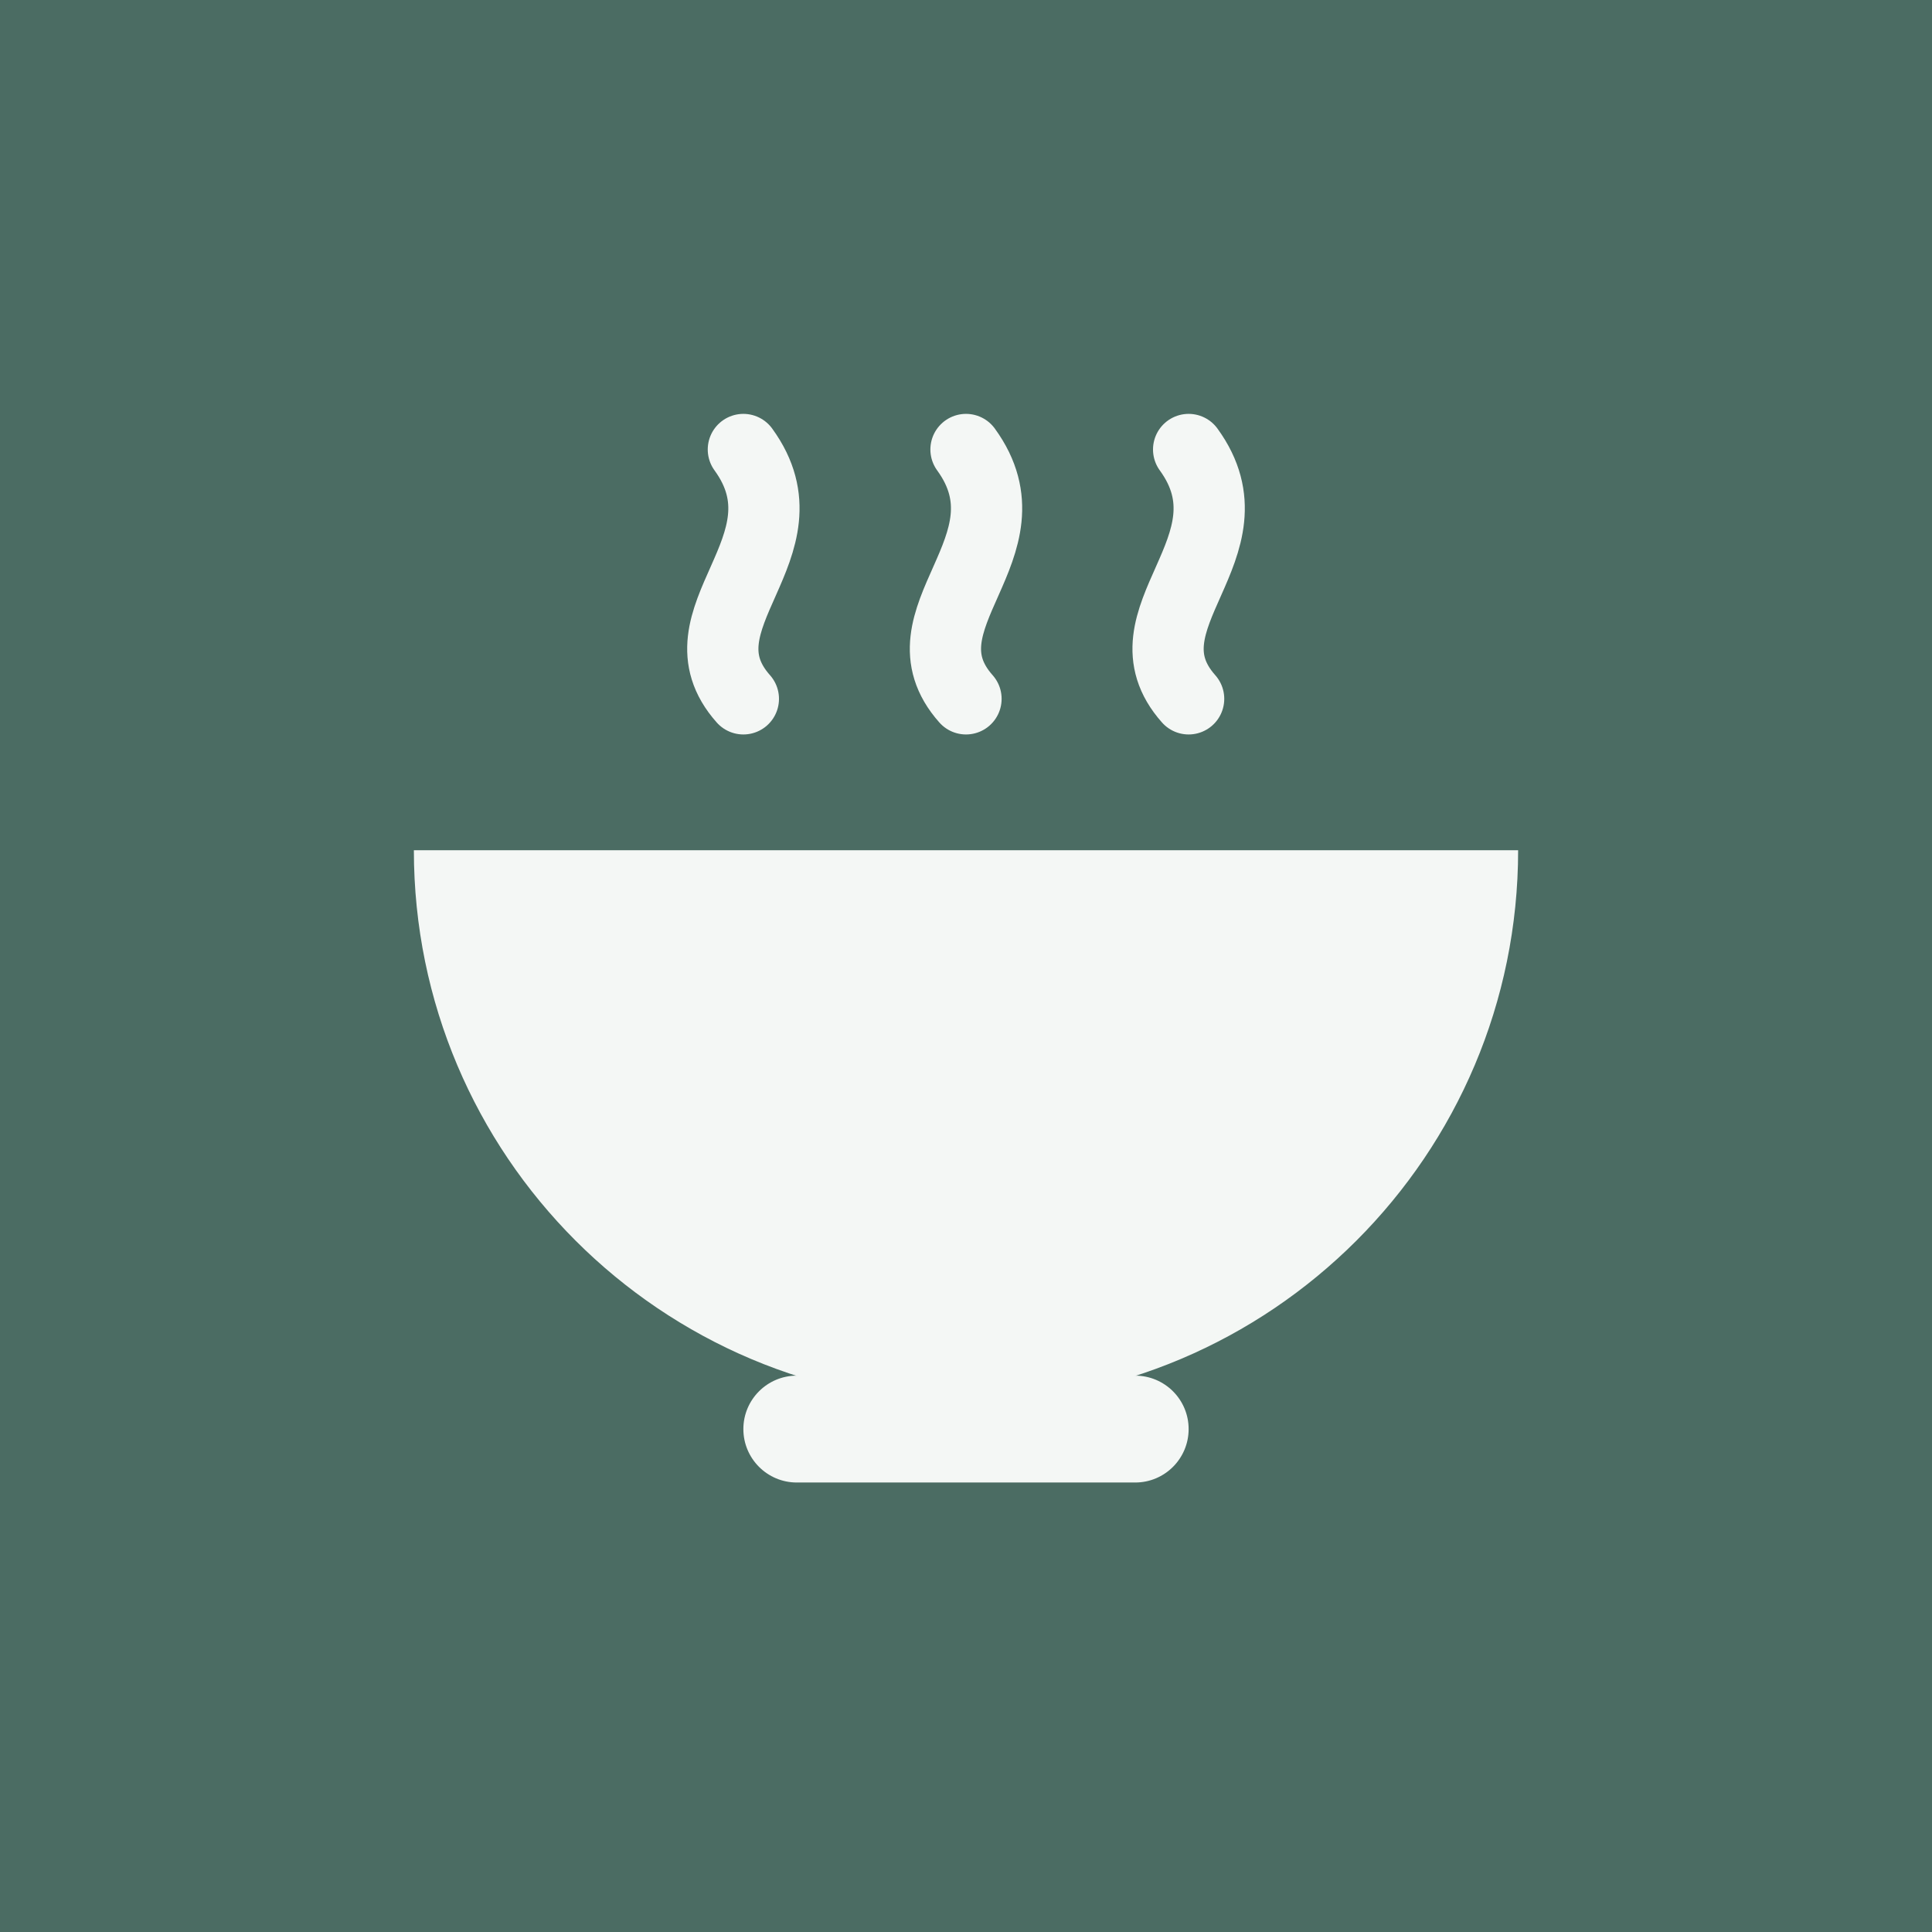
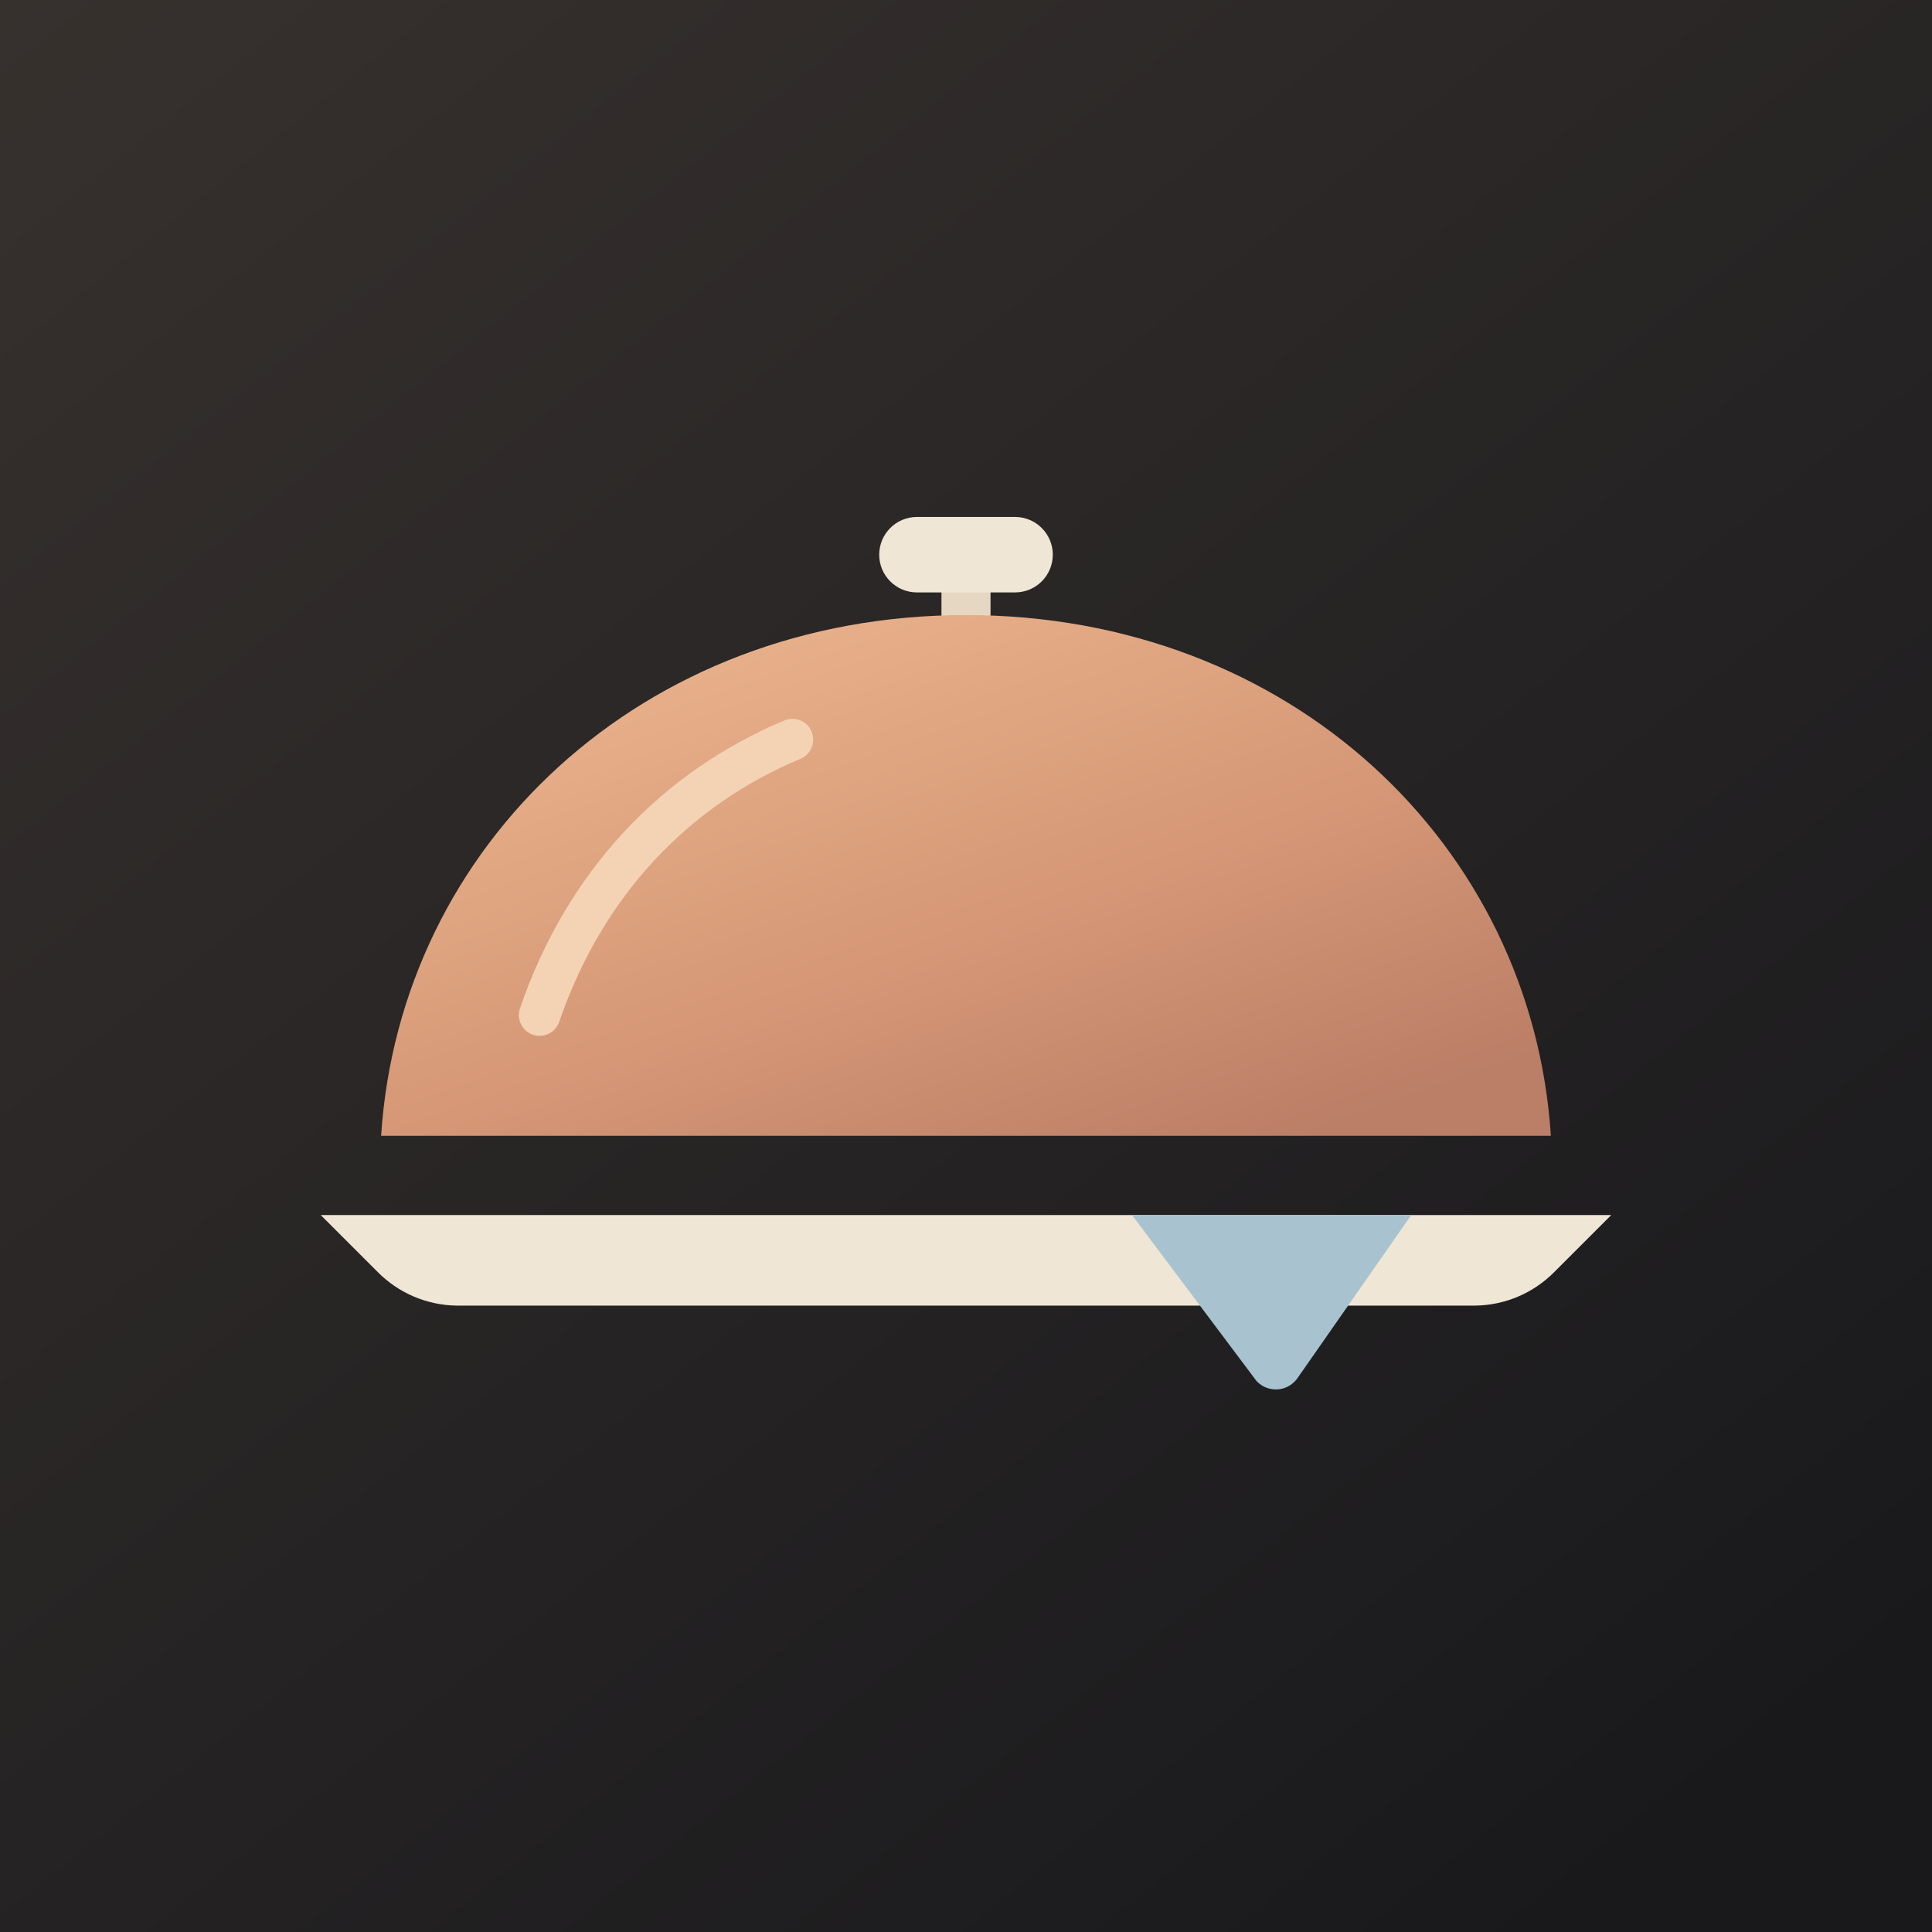
- <svg xmlns="http://www.w3.org/2000/svg" viewBox="0 0 512 512">
-   <rect width="512" height="512" fill="#4B6C63" />
-   <g transform="translate(256 256) scale(1.18) translate(-256 -270)" fill="#F4F7F5">
-     <g fill="none" stroke="#F4F7F5" stroke-width="16" stroke-linecap="round">
-       <path d="M206 210c-16-18 16-34 0-56" />
-       <path d="M256 210c-16-18 16-34 0-56" />
-       <path d="M306 210c-16-18 16-34 0-56" />
-     </g>
-     <path d="M132 244h248a124 124 0 0 1-248 0z" />
-     <rect x="206" y="362" width="100" height="24" rx="12" />
-   </g>
+ <svg xmlns="http://www.w3.org/2000/svg" viewBox="0 0 512 512" width="512" height="512">
+   <defs>
+     <linearGradient id="tile" x2=".8" y2="1" gradientUnits="objectBoundingBox">
+       <stop stop-color="#37312e" />
+       <stop offset="1" stop-color="#19191c" />
+     </linearGradient>
+     <linearGradient id="copper" x1="0" y1="0" x2=".8" y2="1">
+       <stop stop-color="#efba92" />
+       <stop offset=".62" stop-color="#d59776" />
+       <stop offset="1" stop-color="#bb7e66" />
+     </linearGradient>
+   </defs>
+   <rect width="512" height="512" fill="url(#tile)" />
+   <path d="M256 151v23" fill="none" stroke="#e6d7c2" stroke-width="13" />
+   <rect x="233" y="137" width="46" height="20" rx="10" fill="#f0e6d5" />
+   <path d="M101 301c5-77 69-138 155-138s150 61 155 138z" fill="url(#copper)" />
+   <path d="M143 269c12-35 36-60 67-73" fill="none" stroke="#f4d3b5" stroke-width="11" stroke-linecap="round" />
+   <path d="M85 322h342l-15 15a30 30 0 0 1-21 9H121a30 30 0 0 1-21-9z" fill="#f0e6d5" />
+   <path d="M300 322h74l-30 43a7 7 0 0 1-11 1z" fill="#a8c3cf" />
</svg>
